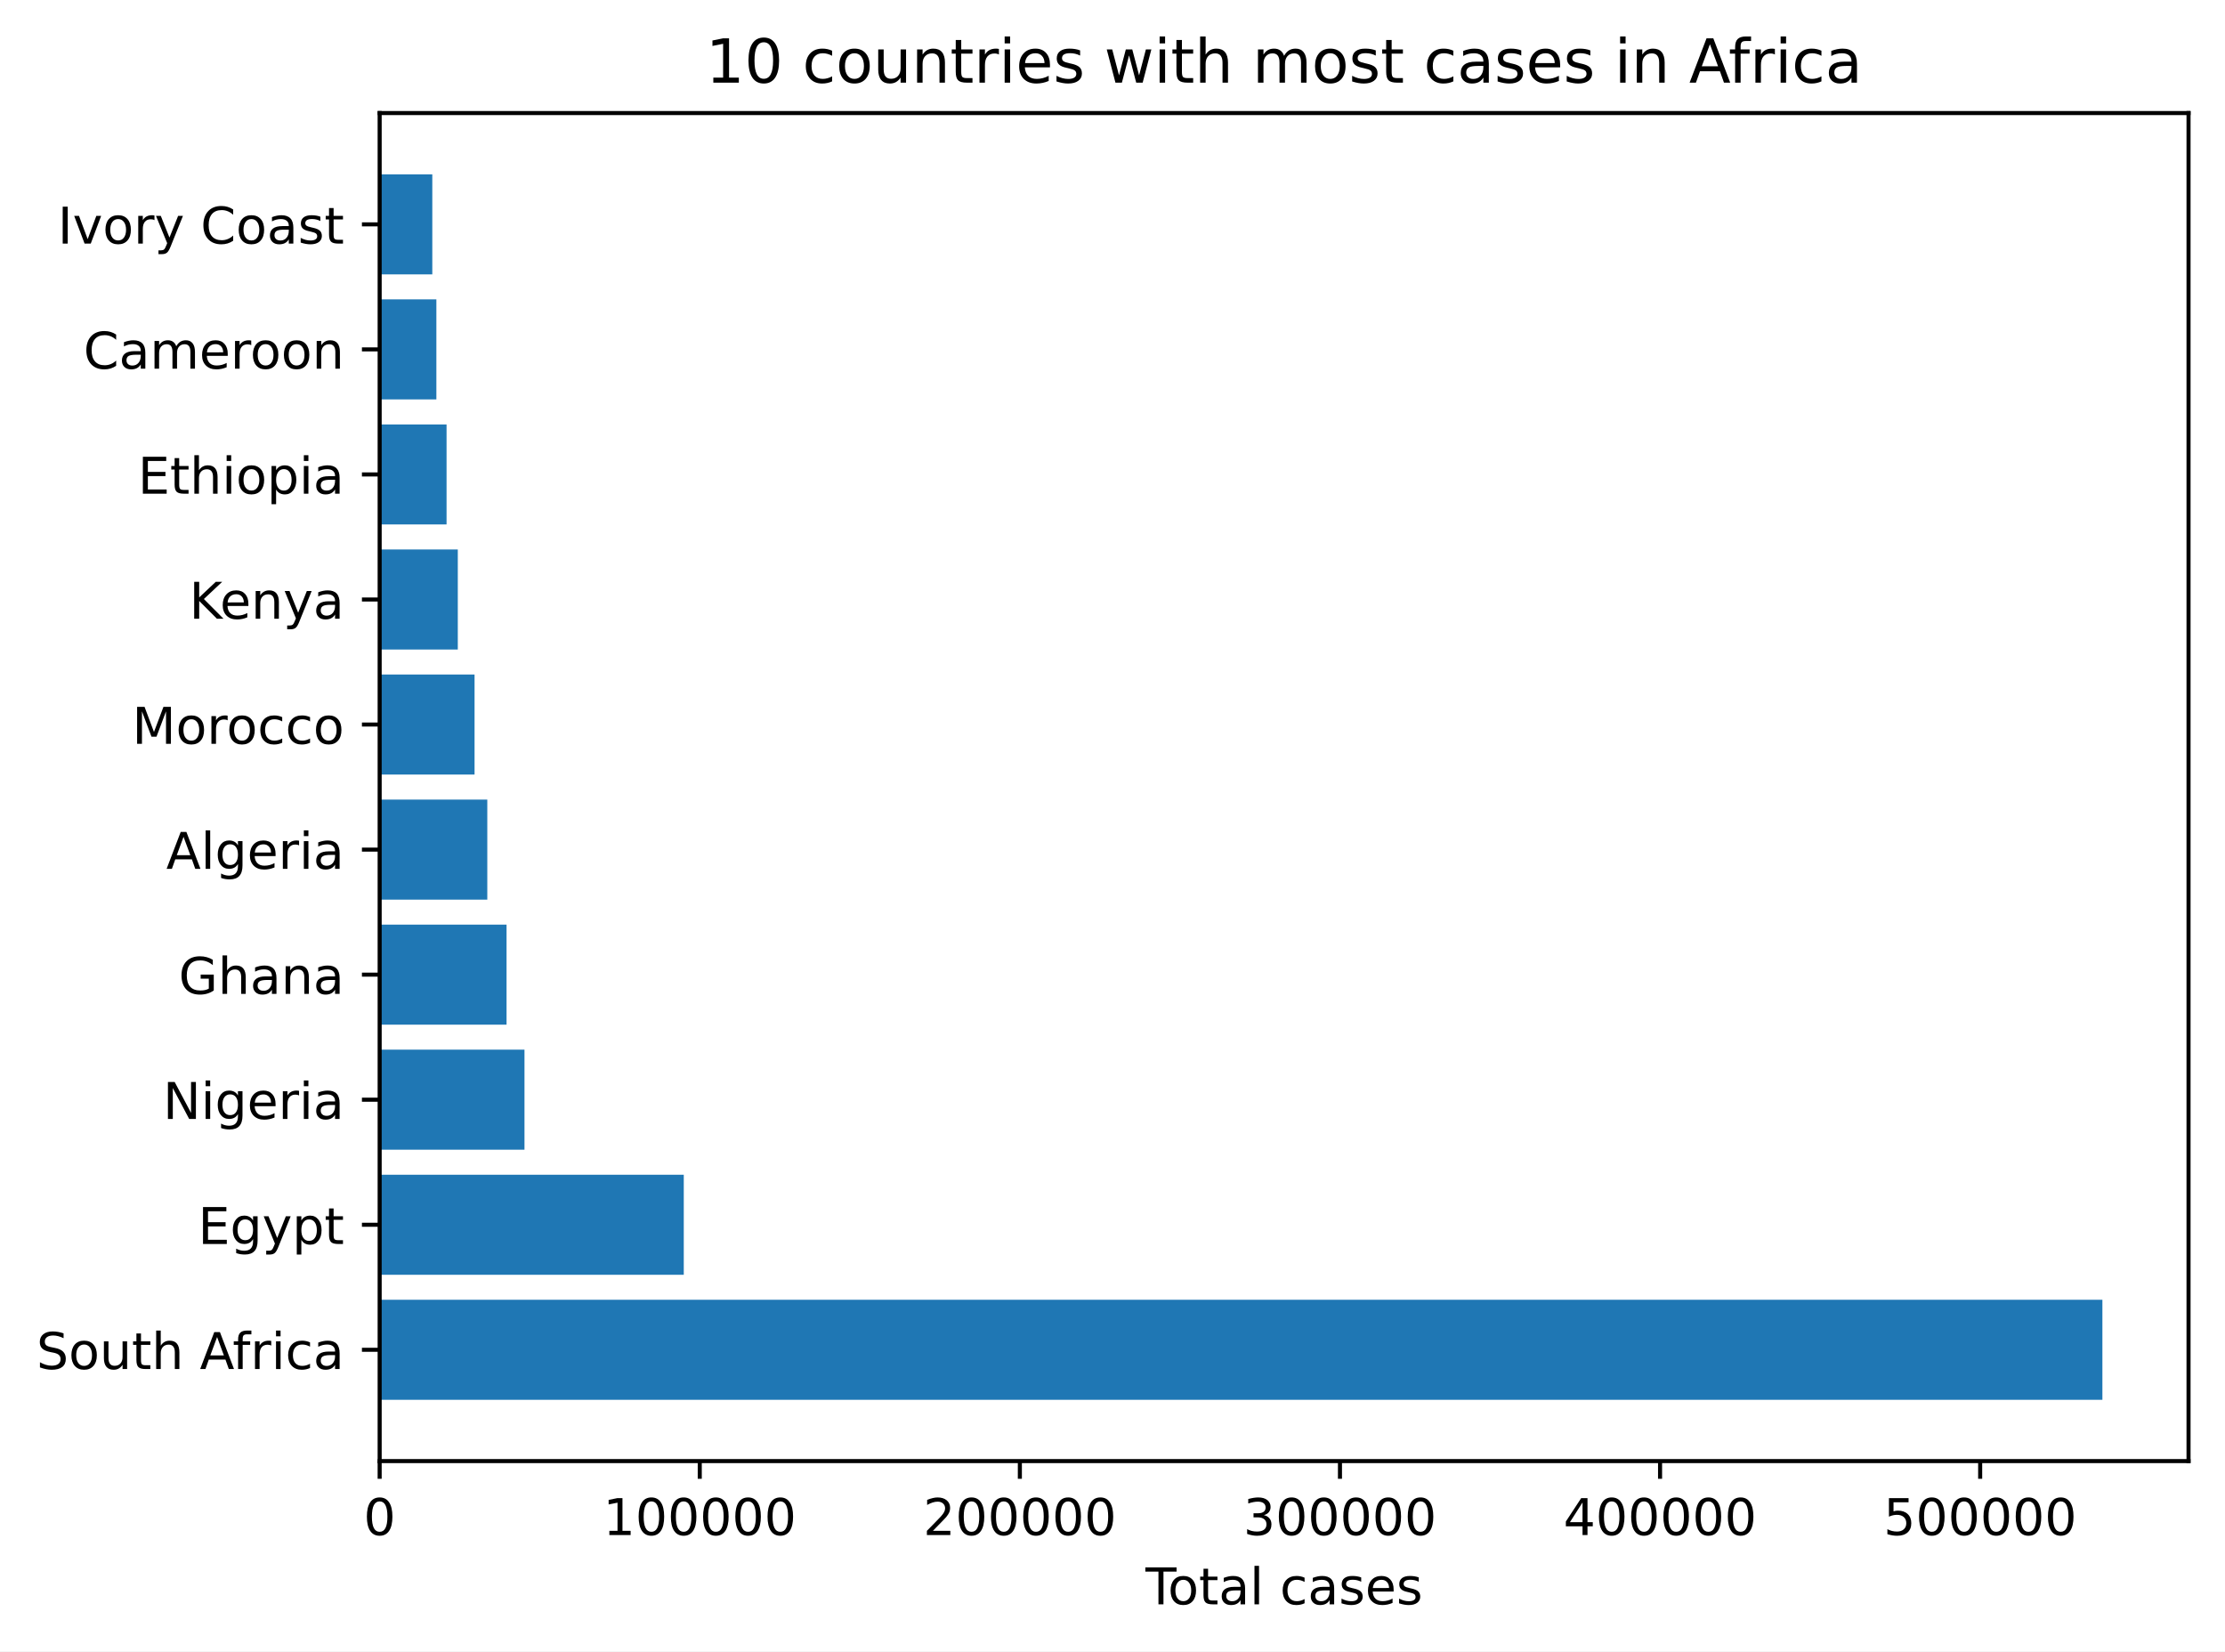
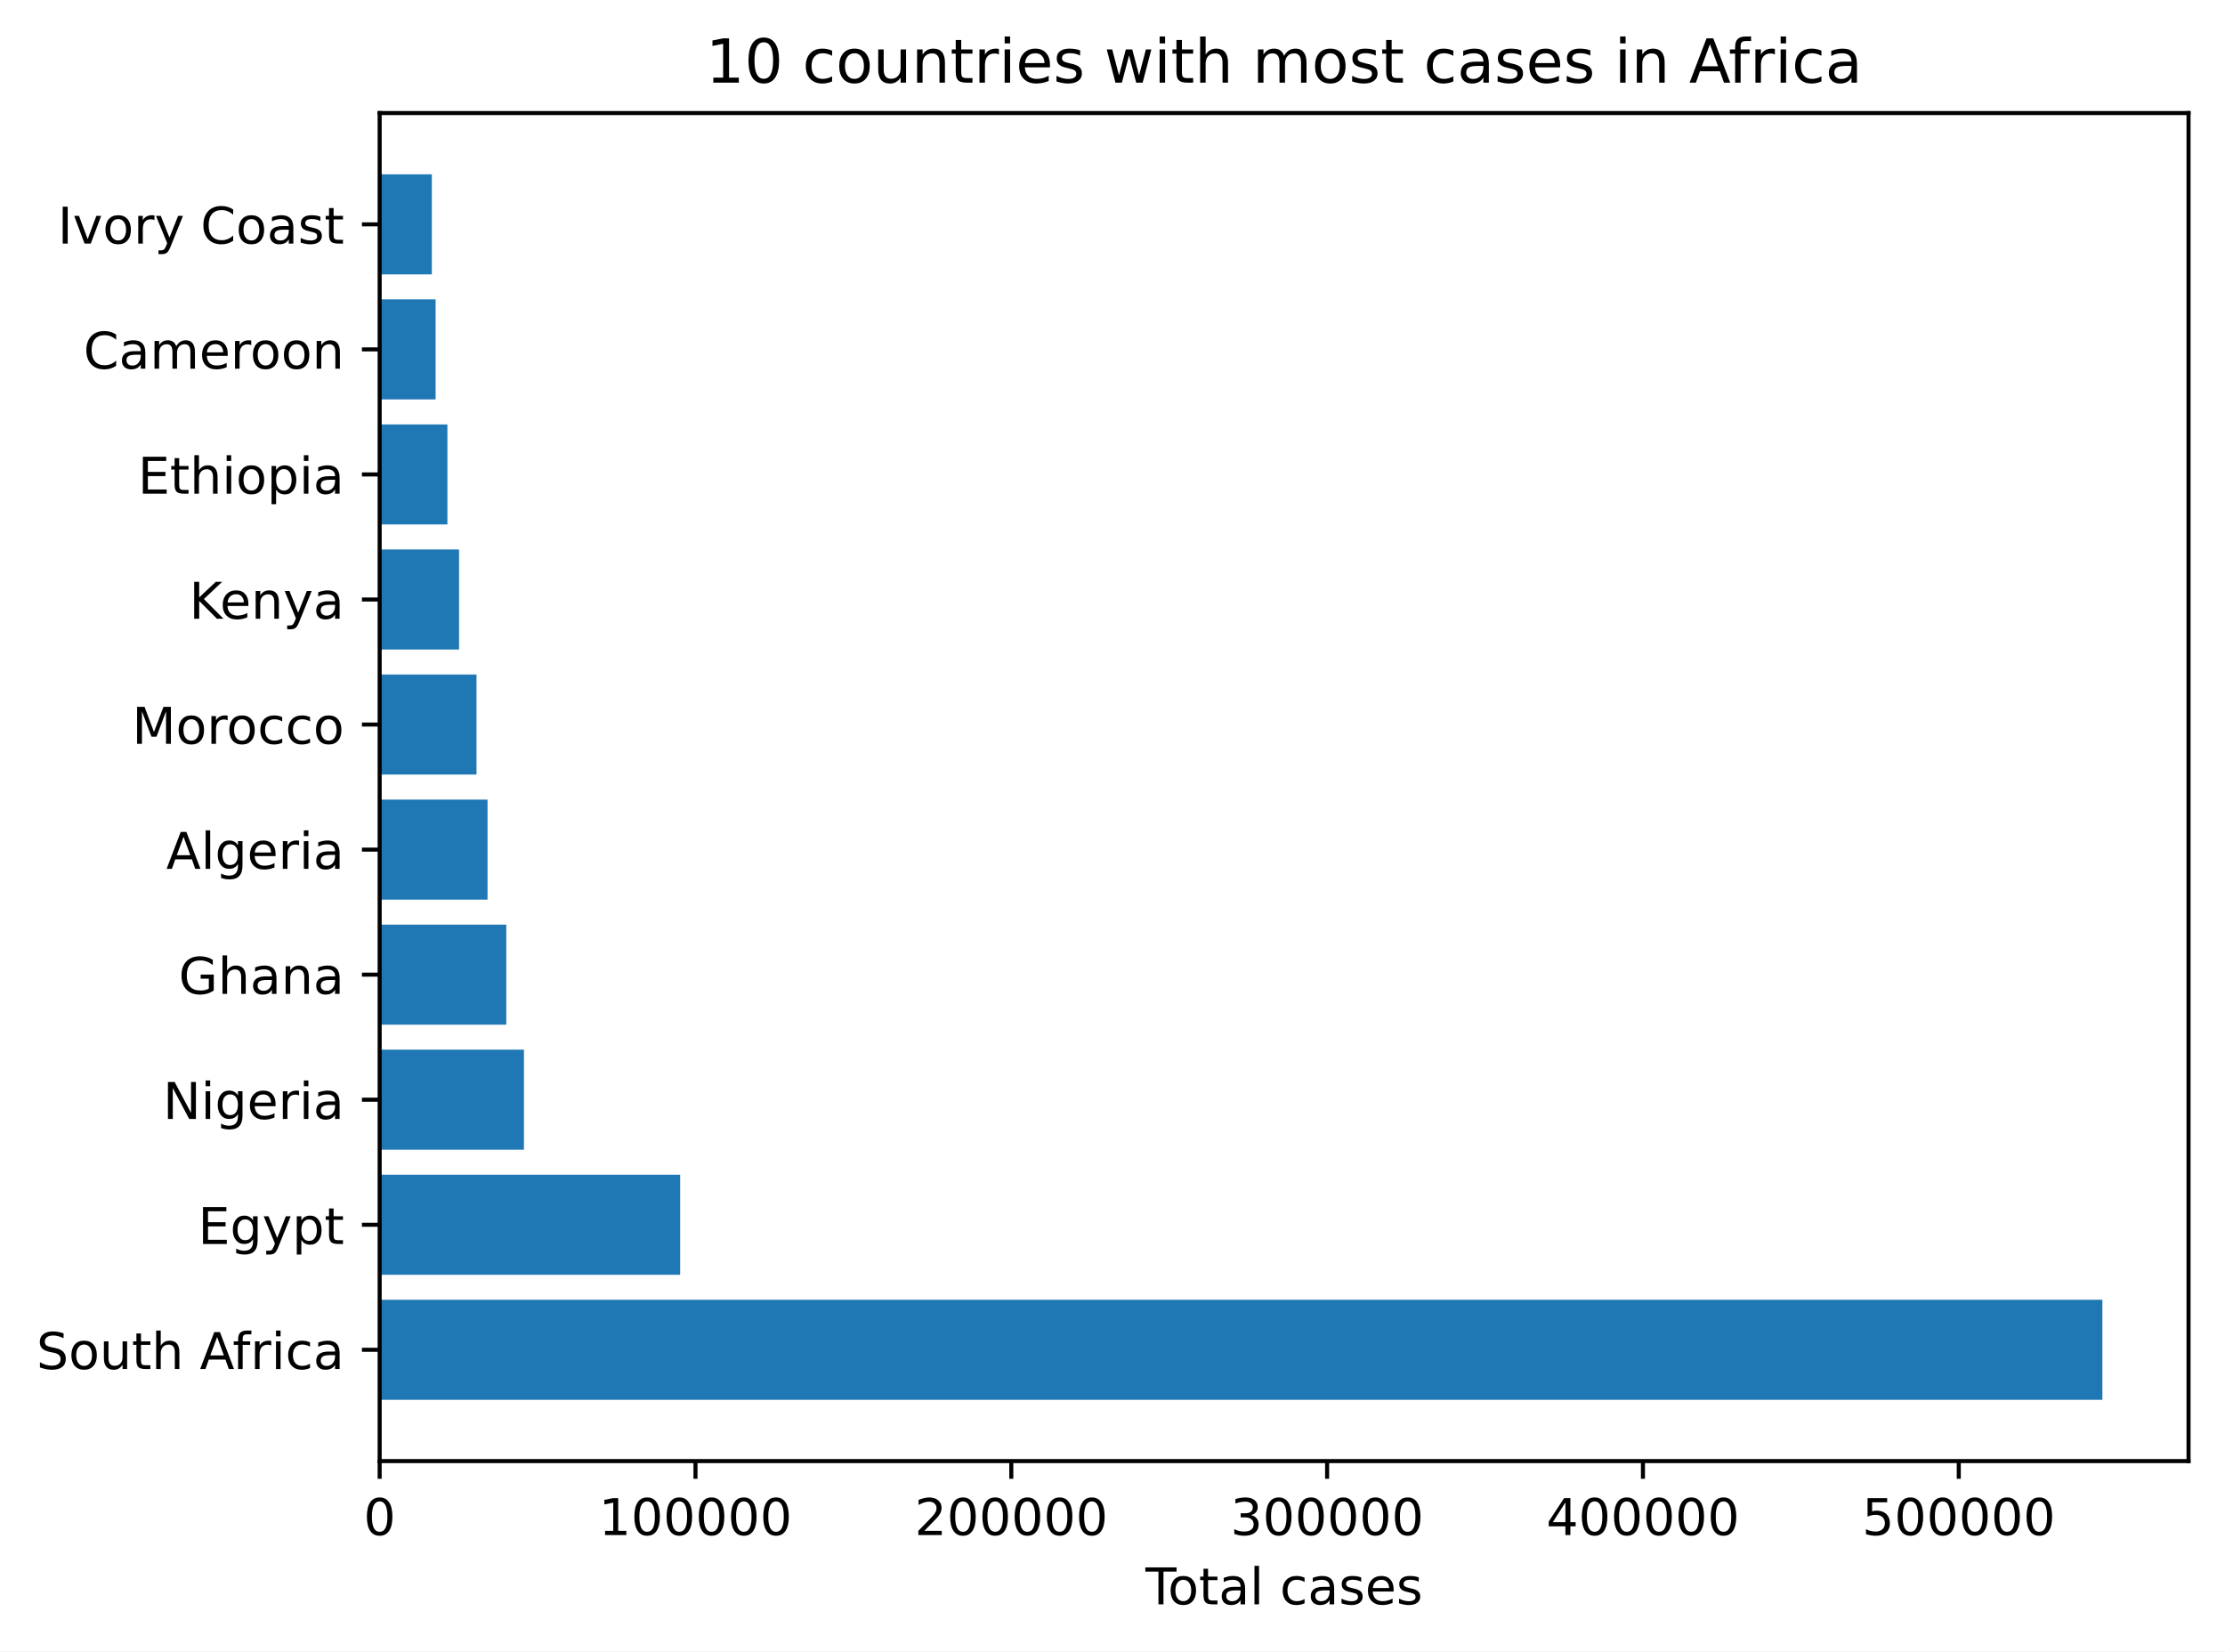
<svg xmlns="http://www.w3.org/2000/svg" xmlns:xlink="http://www.w3.org/1999/xlink" height="325.986pt" version="1.1" viewBox="0 0 439.275 325.986" width="439.275pt">
  <defs>
    <style type="text/css">
*{stroke-linecap:butt;stroke-linejoin:round;}
  </style>
  </defs>
  <g id="figure_1">
    <g id="patch_1">
      <path d="M 0 325.986  L 439.275 325.986  L 439.275 0  L 0 0  z " style="fill:#ffffff;" />
    </g>
    <g id="axes_1">
      <g id="patch_2">
        <path d="M 74.955 288.43  L 432.075 288.43  L 432.075 22.318  L 74.955 22.318  z " style="fill:#ffffff;" />
      </g>
      <g id="patch_3">
-         <path clip-path="url(#pbc45ff8e6d)" d="M 74.955 276.334  L 415.069 276.334  L 415.069 256.586  L 74.955 256.586  z " style="fill:#1f77b4;" />
+         <path clip-path="url(#pe2bdd7cedc)" d="M 74.955 276.334  L 415.069 276.334  L 415.069 256.586  L 74.955 256.586  z " style="fill:#1f77b4;" />
      </g>
      <g id="patch_4">
-         <path clip-path="url(#pbc45ff8e6d)" d="M 74.955 251.648  L 134.995 251.648  L 134.995 231.9  L 74.955 231.9  z " style="fill:#1f77b4;" />
+         <path clip-path="url(#pe2bdd7cedc)" d="M 74.955 251.648  L 134.281 251.648  L 134.281 231.9  L 74.955 231.9  z " style="fill:#1f77b4;" />
      </g>
      <g id="patch_5">
-         <path clip-path="url(#pbc45ff8e6d)" d="M 74.955 226.963  L 103.547 226.963  L 103.547 207.214  L 74.955 207.214  z " style="fill:#1f77b4;" />
+         <path clip-path="url(#pe2bdd7cedc)" d="M 74.955 226.963  L 103.441 226.963  L 103.441 207.214  L 74.955 207.214  z " style="fill:#1f77b4;" />
      </g>
      <g id="patch_6">
-         <path clip-path="url(#pbc45ff8e6d)" d="M 74.955 202.277  L 100.007 202.277  L 100.007 182.528  L 74.955 182.528  z " style="fill:#1f77b4;" />
+         <path clip-path="url(#pe2bdd7cedc)" d="M 74.955 202.277  L 99.956 202.277  L 99.956 182.528  L 74.955 182.528  z " style="fill:#1f77b4;" />
      </g>
      <g id="patch_7">
-         <path clip-path="url(#pbc45ff8e6d)" d="M 74.955 177.591  L 96.205 177.591  L 96.205 157.843  L 74.955 157.843  z " style="fill:#1f77b4;" />
+         <path clip-path="url(#pe2bdd7cedc)" d="M 74.955 177.591  L 96.251 177.591  L 96.251 157.843  L 74.955 157.843  z " style="fill:#1f77b4;" />
      </g>
      <g id="patch_8">
-         <path clip-path="url(#pbc45ff8e6d)" d="M 74.955 152.906  L 93.689 152.906  L 93.689 133.157  L 74.955 133.157  z " style="fill:#1f77b4;" />
+         <path clip-path="url(#pe2bdd7cedc)" d="M 74.955 152.906  L 94.073 152.906  L 94.073 133.157  L 74.955 133.157  z " style="fill:#1f77b4;" />
      </g>
      <g id="patch_9">
-         <path clip-path="url(#pbc45ff8e6d)" d="M 74.955 128.22  L 90.382 128.22  L 90.382 108.471  L 74.955 108.471  z " style="fill:#1f77b4;" />
+         <path clip-path="url(#pe2bdd7cedc)" d="M 74.955 128.22  L 90.629 128.22  L 90.629 108.471  L 74.955 108.471  z " style="fill:#1f77b4;" />
      </g>
      <g id="patch_10">
-         <path clip-path="url(#pbc45ff8e6d)" d="M 74.955 103.534  L 88.163 103.534  L 88.163 83.786  L 74.955 83.786  z " style="fill:#1f77b4;" />
+         <path clip-path="url(#pe2bdd7cedc)" d="M 74.955 103.534  L 88.33 103.534  L 88.33 83.786  L 74.955 83.786  z " style="fill:#1f77b4;" />
      </g>
      <g id="patch_11">
-         <path clip-path="url(#pbc45ff8e6d)" d="M 74.955 78.848  L 86.152 78.848  L 86.152 59.1  L 74.955 59.1  z " style="fill:#1f77b4;" />
+         <path clip-path="url(#pe2bdd7cedc)" d="M 74.955 78.848  L 86.002 78.848  L 86.002 59.1  L 74.955 59.1  z " style="fill:#1f77b4;" />
      </g>
      <g id="patch_12">
-         <path clip-path="url(#pbc45ff8e6d)" d="M 74.955 54.163  L 85.349 54.163  L 85.349 34.414  L 74.955 34.414  z " style="fill:#1f77b4;" />
+         <path clip-path="url(#pe2bdd7cedc)" d="M 74.955 54.163  L 85.258 54.163  L 85.258 34.414  L 74.955 34.414  z " style="fill:#1f77b4;" />
      </g>
      <g id="matplotlib.axis_1">
        <g id="xtick_1">
          <g id="line2d_1">
            <defs>
-               <path d="M 0 0  L 0 3.5  " id="mbff115dad4" style="stroke:#000000;stroke-width:0.8;" />
-             </defs>
-             <g>
-               <use style="stroke:#000000;stroke-width:0.8;" x="74.955" xlink:href="#mbff115dad4" y="288.43" />
+               <path d="M 0 0  L 0 3.5  " id="mff3ada1c99" style="stroke:#000000;stroke-width:0.8;" />
+             </defs>
+             <g>
+               <use style="stroke:#000000;stroke-width:0.8;" x="74.955" xlink:href="#mff3ada1c99" y="288.43" />
            </g>
          </g>
          <g id="text_1">
            <defs>
              <path d="M 31.781 66.406  Q 24.172 66.406 20.328 58.906  Q 16.5 51.422 16.5 36.375  Q 16.5 21.391 20.328 13.891  Q 24.172 6.391 31.781 6.391  Q 39.453 6.391 43.281 13.891  Q 47.125 21.391 47.125 36.375  Q 47.125 51.422 43.281 58.906  Q 39.453 66.406 31.781 66.406  z M 31.781 74.219  Q 44.047 74.219 50.516 64.516  Q 56.984 54.828 56.984 36.375  Q 56.984 17.969 50.516 8.266  Q 44.047 -1.422 31.781 -1.422  Q 19.531 -1.422 13.062 8.266  Q 6.594 17.969 6.594 36.375  Q 6.594 54.828 13.062 64.516  Q 19.531 74.219 31.781 74.219  z " id="DejaVuSans-48" />
            </defs>
            <g transform="translate(71.77344 303.0286)scale(0.1 -0.1)">
              <use xlink:href="#DejaVuSans-48" />
            </g>
          </g>
        </g>
        <g id="xtick_2">
          <g id="line2d_2">
            <g>
-               <use style="stroke:#000000;stroke-width:0.8;" x="138.151" xlink:href="#mbff115dad4" y="288.43" />
+               <use style="stroke:#000000;stroke-width:0.8;" x="137.307" xlink:href="#mff3ada1c99" y="288.43" />
            </g>
          </g>
          <g id="text_2">
            <defs>
              <path d="M 12.406 8.297  L 28.516 8.297  L 28.516 63.922  L 10.984 60.406  L 10.984 69.391  L 28.422 72.906  L 38.281 72.906  L 38.281 8.297  L 54.391 8.297  L 54.391 0  L 12.406 0  z " id="DejaVuSans-49" />
            </defs>
-             <g transform="translate(119.0638 303.0286)scale(0.1 -0.1)">
+             <g transform="translate(118.219 303.0286)scale(0.1 -0.1)">
              <use xlink:href="#DejaVuSans-49" />
              <use x="63.623" xlink:href="#DejaVuSans-48" />
              <use x="127.246" xlink:href="#DejaVuSans-48" />
              <use x="190.869" xlink:href="#DejaVuSans-48" />
              <use x="254.492" xlink:href="#DejaVuSans-48" />
              <use x="318.115" xlink:href="#DejaVuSans-48" />
            </g>
          </g>
        </g>
        <g id="xtick_3">
          <g id="line2d_3">
            <g>
-               <use style="stroke:#000000;stroke-width:0.8;" x="201.348" xlink:href="#mbff115dad4" y="288.43" />
+               <use style="stroke:#000000;stroke-width:0.8;" x="199.658" xlink:href="#mff3ada1c99" y="288.43" />
            </g>
          </g>
          <g id="text_3">
            <defs>
              <path d="M 19.188 8.297  L 53.609 8.297  L 53.609 0  L 7.328 0  L 7.328 8.297  Q 12.938 14.109 22.625 23.891  Q 32.328 33.688 34.812 36.531  Q 39.547 41.844 41.422 45.531  Q 43.312 49.219 43.312 52.781  Q 43.312 58.594 39.234 62.25  Q 35.156 65.922 28.609 65.922  Q 23.969 65.922 18.812 64.312  Q 13.672 62.703 7.812 59.422  L 7.812 69.391  Q 13.766 71.781 18.938 73  Q 24.125 74.219 28.422 74.219  Q 39.75 74.219 46.484 68.547  Q 53.219 62.891 53.219 53.422  Q 53.219 48.922 51.531 44.891  Q 49.859 40.875 45.406 35.406  Q 44.188 33.984 37.641 27.219  Q 31.109 20.453 19.188 8.297  z " id="DejaVuSans-50" />
            </defs>
-             <g transform="translate(182.2605 303.0286)scale(0.1 -0.1)">
+             <g transform="translate(180.5709 303.0286)scale(0.1 -0.1)">
              <use xlink:href="#DejaVuSans-50" />
              <use x="63.623" xlink:href="#DejaVuSans-48" />
              <use x="127.246" xlink:href="#DejaVuSans-48" />
              <use x="190.869" xlink:href="#DejaVuSans-48" />
              <use x="254.492" xlink:href="#DejaVuSans-48" />
              <use x="318.115" xlink:href="#DejaVuSans-48" />
            </g>
          </g>
        </g>
        <g id="xtick_4">
          <g id="line2d_4">
            <g>
-               <use style="stroke:#000000;stroke-width:0.8;" x="264.545" xlink:href="#mbff115dad4" y="288.43" />
+               <use style="stroke:#000000;stroke-width:0.8;" x="262.01" xlink:href="#mff3ada1c99" y="288.43" />
            </g>
          </g>
          <g id="text_4">
            <defs>
              <path d="M 40.578 39.312  Q 47.656 37.797 51.625 33  Q 55.609 28.219 55.609 21.188  Q 55.609 10.406 48.188 4.484  Q 40.766 -1.422 27.094 -1.422  Q 22.516 -1.422 17.656 -0.516  Q 12.797 0.391 7.625 2.203  L 7.625 11.719  Q 11.719 9.328 16.594 8.109  Q 21.484 6.891 26.812 6.891  Q 36.078 6.891 40.938 10.547  Q 45.797 14.203 45.797 21.188  Q 45.797 27.641 41.281 31.266  Q 36.766 34.906 28.719 34.906  L 20.219 34.906  L 20.219 43.016  L 29.109 43.016  Q 36.375 43.016 40.234 45.922  Q 44.094 48.828 44.094 54.297  Q 44.094 59.906 40.109 62.906  Q 36.141 65.922 28.719 65.922  Q 24.656 65.922 20.016 65.031  Q 15.375 64.156 9.812 62.312  L 9.812 71.094  Q 15.438 72.656 20.344 73.438  Q 25.25 74.219 29.594 74.219  Q 40.828 74.219 47.359 69.109  Q 53.906 64.016 53.906 55.328  Q 53.906 49.266 50.438 45.094  Q 46.969 40.922 40.578 39.312  z " id="DejaVuSans-51" />
            </defs>
-             <g transform="translate(245.4572 303.0286)scale(0.1 -0.1)">
+             <g transform="translate(242.9227 303.0286)scale(0.1 -0.1)">
              <use xlink:href="#DejaVuSans-51" />
              <use x="63.623" xlink:href="#DejaVuSans-48" />
              <use x="127.246" xlink:href="#DejaVuSans-48" />
              <use x="190.869" xlink:href="#DejaVuSans-48" />
              <use x="254.492" xlink:href="#DejaVuSans-48" />
              <use x="318.115" xlink:href="#DejaVuSans-48" />
            </g>
          </g>
        </g>
        <g id="xtick_5">
          <g id="line2d_5">
            <g>
-               <use style="stroke:#000000;stroke-width:0.8;" x="327.741" xlink:href="#mbff115dad4" y="288.43" />
+               <use style="stroke:#000000;stroke-width:0.8;" x="324.362" xlink:href="#mff3ada1c99" y="288.43" />
            </g>
          </g>
          <g id="text_5">
            <defs>
              <path d="M 37.797 64.312  L 12.891 25.391  L 37.797 25.391  z M 35.203 72.906  L 47.609 72.906  L 47.609 25.391  L 58.016 25.391  L 58.016 17.188  L 47.609 17.188  L 47.609 0  L 37.797 0  L 37.797 17.188  L 4.891 17.188  L 4.891 26.703  z " id="DejaVuSans-52" />
            </defs>
-             <g transform="translate(308.6538 303.0286)scale(0.1 -0.1)">
+             <g transform="translate(305.2745 303.0286)scale(0.1 -0.1)">
              <use xlink:href="#DejaVuSans-52" />
              <use x="63.623" xlink:href="#DejaVuSans-48" />
              <use x="127.246" xlink:href="#DejaVuSans-48" />
              <use x="190.869" xlink:href="#DejaVuSans-48" />
              <use x="254.492" xlink:href="#DejaVuSans-48" />
              <use x="318.115" xlink:href="#DejaVuSans-48" />
            </g>
          </g>
        </g>
        <g id="xtick_6">
          <g id="line2d_6">
            <g>
-               <use style="stroke:#000000;stroke-width:0.8;" x="390.938" xlink:href="#mbff115dad4" y="288.43" />
+               <use style="stroke:#000000;stroke-width:0.8;" x="386.714" xlink:href="#mff3ada1c99" y="288.43" />
            </g>
          </g>
          <g id="text_6">
            <defs>
              <path d="M 10.797 72.906  L 49.516 72.906  L 49.516 64.594  L 19.828 64.594  L 19.828 46.734  Q 21.969 47.469 24.109 47.828  Q 26.266 48.188 28.422 48.188  Q 40.625 48.188 47.75 41.5  Q 54.891 34.812 54.891 23.391  Q 54.891 11.625 47.562 5.094  Q 40.234 -1.422 26.906 -1.422  Q 22.312 -1.422 17.547 -0.641  Q 12.797 0.141 7.719 1.703  L 7.719 11.625  Q 12.109 9.234 16.797 8.062  Q 21.484 6.891 26.703 6.891  Q 35.156 6.891 40.078 11.328  Q 45.016 15.766 45.016 23.391  Q 45.016 31 40.078 35.438  Q 35.156 39.891 26.703 39.891  Q 22.75 39.891 18.812 39.016  Q 14.891 38.141 10.797 36.281  z " id="DejaVuSans-53" />
            </defs>
-             <g transform="translate(371.8505 303.0286)scale(0.1 -0.1)">
+             <g transform="translate(367.6264 303.0286)scale(0.1 -0.1)">
              <use xlink:href="#DejaVuSans-53" />
              <use x="63.623" xlink:href="#DejaVuSans-48" />
              <use x="127.246" xlink:href="#DejaVuSans-48" />
              <use x="190.869" xlink:href="#DejaVuSans-48" />
              <use x="254.492" xlink:href="#DejaVuSans-48" />
              <use x="318.115" xlink:href="#DejaVuSans-48" />
            </g>
          </g>
        </g>
        <g id="text_7">
          <defs>
            <path d="M -0.297 72.906  L 61.375 72.906  L 61.375 64.594  L 35.5 64.594  L 35.5 0  L 25.594 0  L 25.594 64.594  L -0.297 64.594  z " id="DejaVuSans-84" />
            <path d="M 30.609 48.391  Q 23.391 48.391 19.188 42.75  Q 14.984 37.109 14.984 27.297  Q 14.984 17.484 19.156 11.844  Q 23.344 6.203 30.609 6.203  Q 37.797 6.203 41.984 11.859  Q 46.188 17.531 46.188 27.297  Q 46.188 37.016 41.984 42.703  Q 37.797 48.391 30.609 48.391  z M 30.609 56  Q 42.328 56 49.016 48.375  Q 55.719 40.766 55.719 27.297  Q 55.719 13.875 49.016 6.219  Q 42.328 -1.422 30.609 -1.422  Q 18.844 -1.422 12.172 6.219  Q 5.516 13.875 5.516 27.297  Q 5.516 40.766 12.172 48.375  Q 18.844 56 30.609 56  z " id="DejaVuSans-111" />
            <path d="M 18.312 70.219  L 18.312 54.688  L 36.812 54.688  L 36.812 47.703  L 18.312 47.703  L 18.312 18.016  Q 18.312 11.328 20.141 9.422  Q 21.969 7.516 27.594 7.516  L 36.812 7.516  L 36.812 0  L 27.594 0  Q 17.188 0 13.234 3.875  Q 9.281 7.766 9.281 18.016  L 9.281 47.703  L 2.688 47.703  L 2.688 54.688  L 9.281 54.688  L 9.281 70.219  z " id="DejaVuSans-116" />
            <path d="M 34.281 27.484  Q 23.391 27.484 19.188 25  Q 14.984 22.516 14.984 16.5  Q 14.984 11.719 18.141 8.906  Q 21.297 6.109 26.703 6.109  Q 34.188 6.109 38.703 11.406  Q 43.219 16.703 43.219 25.484  L 43.219 27.484  z M 52.203 31.203  L 52.203 0  L 43.219 0  L 43.219 8.297  Q 40.141 3.328 35.547 0.953  Q 30.953 -1.422 24.312 -1.422  Q 15.922 -1.422 10.953 3.297  Q 6 8.016 6 15.922  Q 6 25.141 12.172 29.828  Q 18.359 34.516 30.609 34.516  L 43.219 34.516  L 43.219 35.406  Q 43.219 41.609 39.141 45  Q 35.062 48.391 27.688 48.391  Q 23 48.391 18.547 47.266  Q 14.109 46.141 10.016 43.891  L 10.016 52.203  Q 14.938 54.109 19.578 55.047  Q 24.219 56 28.609 56  Q 40.484 56 46.344 49.844  Q 52.203 43.703 52.203 31.203  z " id="DejaVuSans-97" />
            <path d="M 9.422 75.984  L 18.406 75.984  L 18.406 0  L 9.422 0  z " id="DejaVuSans-108" />
            <path id="DejaVuSans-32" />
            <path d="M 48.781 52.594  L 48.781 44.188  Q 44.969 46.297 41.141 47.344  Q 37.312 48.391 33.406 48.391  Q 24.656 48.391 19.812 42.844  Q 14.984 37.312 14.984 27.297  Q 14.984 17.281 19.812 11.734  Q 24.656 6.203 33.406 6.203  Q 37.312 6.203 41.141 7.25  Q 44.969 8.297 48.781 10.406  L 48.781 2.094  Q 45.016 0.344 40.984 -0.531  Q 36.969 -1.422 32.422 -1.422  Q 20.062 -1.422 12.781 6.344  Q 5.516 14.109 5.516 27.297  Q 5.516 40.672 12.859 48.328  Q 20.219 56 33.016 56  Q 37.156 56 41.109 55.141  Q 45.062 54.297 48.781 52.594  z " id="DejaVuSans-99" />
            <path d="M 44.281 53.078  L 44.281 44.578  Q 40.484 46.531 36.375 47.5  Q 32.281 48.484 27.875 48.484  Q 21.188 48.484 17.844 46.438  Q 14.5 44.391 14.5 40.281  Q 14.5 37.156 16.891 35.375  Q 19.281 33.594 26.516 31.984  L 29.594 31.297  Q 39.156 29.25 43.188 25.516  Q 47.219 21.781 47.219 15.094  Q 47.219 7.469 41.188 3.016  Q 35.156 -1.422 24.609 -1.422  Q 20.219 -1.422 15.453 -0.562  Q 10.688 0.297 5.422 2  L 5.422 11.281  Q 10.406 8.688 15.234 7.391  Q 20.062 6.109 24.812 6.109  Q 31.156 6.109 34.562 8.281  Q 37.984 10.453 37.984 14.406  Q 37.984 18.062 35.516 20.016  Q 33.062 21.969 24.703 23.781  L 21.578 24.516  Q 13.234 26.266 9.516 29.906  Q 5.812 33.547 5.812 39.891  Q 5.812 47.609 11.281 51.797  Q 16.75 56 26.812 56  Q 31.781 56 36.172 55.266  Q 40.578 54.547 44.281 53.078  z " id="DejaVuSans-115" />
            <path d="M 56.203 29.594  L 56.203 25.203  L 14.891 25.203  Q 15.484 15.922 20.484 11.062  Q 25.484 6.203 34.422 6.203  Q 39.594 6.203 44.453 7.469  Q 49.312 8.734 54.109 11.281  L 54.109 2.781  Q 49.266 0.734 44.188 -0.344  Q 39.109 -1.422 33.891 -1.422  Q 20.797 -1.422 13.156 6.188  Q 5.516 13.812 5.516 26.812  Q 5.516 40.234 12.766 48.109  Q 20.016 56 32.328 56  Q 43.359 56 49.781 48.891  Q 56.203 41.797 56.203 29.594  z M 47.219 32.234  Q 47.125 39.594 43.094 43.984  Q 39.062 48.391 32.422 48.391  Q 24.906 48.391 20.391 44.141  Q 15.875 39.891 15.188 32.172  z " id="DejaVuSans-101" />
          </defs>
          <g transform="translate(226.1498 316.7067)scale(0.1 -0.1)">
            <use xlink:href="#DejaVuSans-84" />
            <use x="44.084" xlink:href="#DejaVuSans-111" />
            <use x="105.266" xlink:href="#DejaVuSans-116" />
            <use x="144.475" xlink:href="#DejaVuSans-97" />
            <use x="205.754" xlink:href="#DejaVuSans-108" />
            <use x="233.537" xlink:href="#DejaVuSans-32" />
            <use x="265.324" xlink:href="#DejaVuSans-99" />
            <use x="320.305" xlink:href="#DejaVuSans-97" />
            <use x="381.584" xlink:href="#DejaVuSans-115" />
            <use x="433.684" xlink:href="#DejaVuSans-101" />
            <use x="495.207" xlink:href="#DejaVuSans-115" />
          </g>
        </g>
      </g>
      <g id="matplotlib.axis_2">
        <g id="ytick_1">
          <g id="line2d_7">
            <defs>
-               <path d="M 0 0  L -3.5 0  " id="m65fc1432b8" style="stroke:#000000;stroke-width:0.8;" />
-             </defs>
-             <g>
-               <use style="stroke:#000000;stroke-width:0.8;" x="74.955" xlink:href="#m65fc1432b8" y="266.46" />
+               <path d="M 0 0  L -3.5 0  " id="mc5a0f223ec" style="stroke:#000000;stroke-width:0.8;" />
+             </defs>
+             <g>
+               <use style="stroke:#000000;stroke-width:0.8;" x="74.955" xlink:href="#mc5a0f223ec" y="266.46" />
            </g>
          </g>
          <g id="text_8">
            <defs>
              <path d="M 53.516 70.516  L 53.516 60.891  Q 47.906 63.578 42.922 64.891  Q 37.938 66.219 33.297 66.219  Q 25.25 66.219 20.875 63.094  Q 16.5 59.969 16.5 54.203  Q 16.5 49.359 19.406 46.891  Q 22.312 44.438 30.422 42.922  L 36.375 41.703  Q 47.406 39.594 52.656 34.297  Q 57.906 29 57.906 20.125  Q 57.906 9.516 50.797 4.047  Q 43.703 -1.422 29.984 -1.422  Q 24.812 -1.422 18.969 -0.25  Q 13.141 0.922 6.891 3.219  L 6.891 13.375  Q 12.891 10.016 18.656 8.297  Q 24.422 6.594 29.984 6.594  Q 38.422 6.594 43.016 9.906  Q 47.609 13.234 47.609 19.391  Q 47.609 24.75 44.312 27.781  Q 41.016 30.812 33.5 32.328  L 27.484 33.5  Q 16.453 35.688 11.516 40.375  Q 6.594 45.062 6.594 53.422  Q 6.594 63.094 13.406 68.656  Q 20.219 74.219 32.172 74.219  Q 37.312 74.219 42.625 73.281  Q 47.953 72.359 53.516 70.516  z " id="DejaVuSans-83" />
              <path d="M 8.5 21.578  L 8.5 54.688  L 17.484 54.688  L 17.484 21.922  Q 17.484 14.156 20.5 10.266  Q 23.531 6.391 29.594 6.391  Q 36.859 6.391 41.078 11.031  Q 45.312 15.672 45.312 23.688  L 45.312 54.688  L 54.297 54.688  L 54.297 0  L 45.312 0  L 45.312 8.406  Q 42.047 3.422 37.719 1  Q 33.406 -1.422 27.688 -1.422  Q 18.266 -1.422 13.375 4.438  Q 8.5 10.297 8.5 21.578  z M 31.109 56  z " id="DejaVuSans-117" />
              <path d="M 54.891 33.016  L 54.891 0  L 45.906 0  L 45.906 32.719  Q 45.906 40.484 42.875 44.328  Q 39.844 48.188 33.797 48.188  Q 26.516 48.188 22.312 43.547  Q 18.109 38.922 18.109 30.906  L 18.109 0  L 9.078 0  L 9.078 75.984  L 18.109 75.984  L 18.109 46.188  Q 21.344 51.125 25.703 53.562  Q 30.078 56 35.797 56  Q 45.219 56 50.047 50.172  Q 54.891 44.344 54.891 33.016  z " id="DejaVuSans-104" />
              <path d="M 34.188 63.188  L 20.797 26.906  L 47.609 26.906  z M 28.609 72.906  L 39.797 72.906  L 67.578 0  L 57.328 0  L 50.688 18.703  L 17.828 18.703  L 11.188 0  L 0.781 0  z " id="DejaVuSans-65" />
              <path d="M 37.109 75.984  L 37.109 68.5  L 28.516 68.5  Q 23.688 68.5 21.797 66.547  Q 19.922 64.594 19.922 59.516  L 19.922 54.688  L 34.719 54.688  L 34.719 47.703  L 19.922 47.703  L 19.922 0  L 10.891 0  L 10.891 47.703  L 2.297 47.703  L 2.297 54.688  L 10.891 54.688  L 10.891 58.5  Q 10.891 67.625 15.141 71.797  Q 19.391 75.984 28.609 75.984  z " id="DejaVuSans-102" />
              <path d="M 41.109 46.297  Q 39.594 47.172 37.812 47.578  Q 36.031 48 33.891 48  Q 26.266 48 22.188 43.047  Q 18.109 38.094 18.109 28.812  L 18.109 0  L 9.078 0  L 9.078 54.688  L 18.109 54.688  L 18.109 46.188  Q 20.953 51.172 25.484 53.578  Q 30.031 56 36.531 56  Q 37.453 56 38.578 55.875  Q 39.703 55.766 41.062 55.516  z " id="DejaVuSans-114" />
              <path d="M 9.422 54.688  L 18.406 54.688  L 18.406 0  L 9.422 0  z M 9.422 75.984  L 18.406 75.984  L 18.406 64.594  L 9.422 64.594  z " id="DejaVuSans-105" />
            </defs>
            <g transform="translate(7.2 270.2591)scale(0.1 -0.1)">
              <use xlink:href="#DejaVuSans-83" />
              <use x="63.477" xlink:href="#DejaVuSans-111" />
              <use x="124.658" xlink:href="#DejaVuSans-117" />
              <use x="188.037" xlink:href="#DejaVuSans-116" />
              <use x="227.246" xlink:href="#DejaVuSans-104" />
              <use x="290.625" xlink:href="#DejaVuSans-32" />
              <use x="322.412" xlink:href="#DejaVuSans-65" />
              <use x="387.195" xlink:href="#DejaVuSans-102" />
              <use x="422.4" xlink:href="#DejaVuSans-114" />
              <use x="463.514" xlink:href="#DejaVuSans-105" />
              <use x="491.297" xlink:href="#DejaVuSans-99" />
              <use x="546.277" xlink:href="#DejaVuSans-97" />
            </g>
          </g>
        </g>
        <g id="ytick_2">
          <g id="line2d_8">
            <g>
-               <use style="stroke:#000000;stroke-width:0.8;" x="74.955" xlink:href="#m65fc1432b8" y="241.774" />
+               <use style="stroke:#000000;stroke-width:0.8;" x="74.955" xlink:href="#mc5a0f223ec" y="241.774" />
            </g>
          </g>
          <g id="text_9">
            <defs>
              <path d="M 9.812 72.906  L 55.906 72.906  L 55.906 64.594  L 19.672 64.594  L 19.672 43.016  L 54.391 43.016  L 54.391 34.719  L 19.672 34.719  L 19.672 8.297  L 56.781 8.297  L 56.781 0  L 9.812 0  z " id="DejaVuSans-69" />
              <path d="M 45.406 27.984  Q 45.406 37.75 41.375 43.109  Q 37.359 48.484 30.078 48.484  Q 22.859 48.484 18.828 43.109  Q 14.797 37.75 14.797 27.984  Q 14.797 18.266 18.828 12.891  Q 22.859 7.516 30.078 7.516  Q 37.359 7.516 41.375 12.891  Q 45.406 18.266 45.406 27.984  z M 54.391 6.781  Q 54.391 -7.172 48.188 -13.984  Q 42 -20.797 29.203 -20.797  Q 24.469 -20.797 20.266 -20.094  Q 16.062 -19.391 12.109 -17.922  L 12.109 -9.188  Q 16.062 -11.328 19.922 -12.344  Q 23.781 -13.375 27.781 -13.375  Q 36.625 -13.375 41.016 -8.766  Q 45.406 -4.156 45.406 5.172  L 45.406 9.625  Q 42.625 4.781 38.281 2.391  Q 33.938 0 27.875 0  Q 17.828 0 11.672 7.656  Q 5.516 15.328 5.516 27.984  Q 5.516 40.672 11.672 48.328  Q 17.828 56 27.875 56  Q 33.938 56 38.281 53.609  Q 42.625 51.219 45.406 46.391  L 45.406 54.688  L 54.391 54.688  z " id="DejaVuSans-103" />
              <path d="M 32.172 -5.078  Q 28.375 -14.844 24.75 -17.812  Q 21.141 -20.797 15.094 -20.797  L 7.906 -20.797  L 7.906 -13.281  L 13.188 -13.281  Q 16.891 -13.281 18.938 -11.516  Q 21 -9.766 23.484 -3.219  L 25.094 0.875  L 2.984 54.688  L 12.5 54.688  L 29.594 11.922  L 46.688 54.688  L 56.203 54.688  z " id="DejaVuSans-121" />
              <path d="M 18.109 8.203  L 18.109 -20.797  L 9.078 -20.797  L 9.078 54.688  L 18.109 54.688  L 18.109 46.391  Q 20.953 51.266 25.266 53.625  Q 29.594 56 35.594 56  Q 45.562 56 51.781 48.094  Q 58.016 40.188 58.016 27.297  Q 58.016 14.406 51.781 6.484  Q 45.562 -1.422 35.594 -1.422  Q 29.594 -1.422 25.266 0.953  Q 20.953 3.328 18.109 8.203  z M 48.688 27.297  Q 48.688 37.203 44.609 42.844  Q 40.531 48.484 33.406 48.484  Q 26.266 48.484 22.188 42.844  Q 18.109 37.203 18.109 27.297  Q 18.109 17.391 22.188 11.75  Q 26.266 6.109 33.406 6.109  Q 40.531 6.109 44.609 11.75  Q 48.688 17.391 48.688 27.297  z " id="DejaVuSans-112" />
            </defs>
            <g transform="translate(39.1 245.5733)scale(0.1 -0.1)">
              <use xlink:href="#DejaVuSans-69" />
              <use x="63.184" xlink:href="#DejaVuSans-103" />
              <use x="126.66" xlink:href="#DejaVuSans-121" />
              <use x="185.84" xlink:href="#DejaVuSans-112" />
              <use x="249.316" xlink:href="#DejaVuSans-116" />
            </g>
          </g>
        </g>
        <g id="ytick_3">
          <g id="line2d_9">
            <g>
-               <use style="stroke:#000000;stroke-width:0.8;" x="74.955" xlink:href="#m65fc1432b8" y="217.088" />
+               <use style="stroke:#000000;stroke-width:0.8;" x="74.955" xlink:href="#mc5a0f223ec" y="217.088" />
            </g>
          </g>
          <g id="text_10">
            <defs>
              <path d="M 9.812 72.906  L 23.094 72.906  L 55.422 11.922  L 55.422 72.906  L 64.984 72.906  L 64.984 0  L 51.703 0  L 19.391 60.984  L 19.391 0  L 9.812 0  z " id="DejaVuSans-78" />
            </defs>
            <g transform="translate(32.17656 220.8876)scale(0.1 -0.1)">
              <use xlink:href="#DejaVuSans-78" />
              <use x="74.805" xlink:href="#DejaVuSans-105" />
              <use x="102.588" xlink:href="#DejaVuSans-103" />
              <use x="166.064" xlink:href="#DejaVuSans-101" />
              <use x="227.588" xlink:href="#DejaVuSans-114" />
              <use x="268.701" xlink:href="#DejaVuSans-105" />
              <use x="296.484" xlink:href="#DejaVuSans-97" />
            </g>
          </g>
        </g>
        <g id="ytick_4">
          <g id="line2d_10">
            <g>
-               <use style="stroke:#000000;stroke-width:0.8;" x="74.955" xlink:href="#m65fc1432b8" y="192.403" />
+               <use style="stroke:#000000;stroke-width:0.8;" x="74.955" xlink:href="#mc5a0f223ec" y="192.403" />
            </g>
          </g>
          <g id="text_11">
            <defs>
              <path d="M 59.516 10.406  L 59.516 29.984  L 43.406 29.984  L 43.406 38.094  L 69.281 38.094  L 69.281 6.781  Q 63.578 2.734 56.688 0.656  Q 49.812 -1.422 42 -1.422  Q 24.906 -1.422 15.25 8.562  Q 5.609 18.562 5.609 36.375  Q 5.609 54.25 15.25 64.234  Q 24.906 74.219 42 74.219  Q 49.125 74.219 55.547 72.453  Q 61.969 70.703 67.391 67.281  L 67.391 56.781  Q 61.922 61.422 55.766 63.766  Q 49.609 66.109 42.828 66.109  Q 29.438 66.109 22.719 58.641  Q 16.016 51.172 16.016 36.375  Q 16.016 21.625 22.719 14.156  Q 29.438 6.688 42.828 6.688  Q 48.047 6.688 52.141 7.594  Q 56.25 8.5 59.516 10.406  z " id="DejaVuSans-71" />
              <path d="M 54.891 33.016  L 54.891 0  L 45.906 0  L 45.906 32.719  Q 45.906 40.484 42.875 44.328  Q 39.844 48.188 33.797 48.188  Q 26.516 48.188 22.312 43.547  Q 18.109 38.922 18.109 30.906  L 18.109 0  L 9.078 0  L 9.078 54.688  L 18.109 54.688  L 18.109 46.188  Q 21.344 51.125 25.703 53.562  Q 30.078 56 35.797 56  Q 45.219 56 50.047 50.172  Q 54.891 44.344 54.891 33.016  z " id="DejaVuSans-110" />
            </defs>
            <g transform="translate(35.275 196.2019)scale(0.1 -0.1)">
              <use xlink:href="#DejaVuSans-71" />
              <use x="77.49" xlink:href="#DejaVuSans-104" />
              <use x="140.869" xlink:href="#DejaVuSans-97" />
              <use x="202.148" xlink:href="#DejaVuSans-110" />
              <use x="265.527" xlink:href="#DejaVuSans-97" />
            </g>
          </g>
        </g>
        <g id="ytick_5">
          <g id="line2d_11">
            <g>
-               <use style="stroke:#000000;stroke-width:0.8;" x="74.955" xlink:href="#m65fc1432b8" y="167.717" />
+               <use style="stroke:#000000;stroke-width:0.8;" x="74.955" xlink:href="#mc5a0f223ec" y="167.717" />
            </g>
          </g>
          <g id="text_12">
            <g transform="translate(32.81719 171.5162)scale(0.1 -0.1)">
              <use xlink:href="#DejaVuSans-65" />
              <use x="68.408" xlink:href="#DejaVuSans-108" />
              <use x="96.191" xlink:href="#DejaVuSans-103" />
              <use x="159.668" xlink:href="#DejaVuSans-101" />
              <use x="221.191" xlink:href="#DejaVuSans-114" />
              <use x="262.305" xlink:href="#DejaVuSans-105" />
              <use x="290.088" xlink:href="#DejaVuSans-97" />
            </g>
          </g>
        </g>
        <g id="ytick_6">
          <g id="line2d_12">
            <g>
-               <use style="stroke:#000000;stroke-width:0.8;" x="74.955" xlink:href="#m65fc1432b8" y="143.031" />
+               <use style="stroke:#000000;stroke-width:0.8;" x="74.955" xlink:href="#mc5a0f223ec" y="143.031" />
            </g>
          </g>
          <g id="text_13">
            <defs>
              <path d="M 9.812 72.906  L 24.516 72.906  L 43.109 23.297  L 61.812 72.906  L 76.516 72.906  L 76.516 0  L 66.891 0  L 66.891 64.016  L 48.094 14.016  L 38.188 14.016  L 19.391 64.016  L 19.391 0  L 9.812 0  z " id="DejaVuSans-77" />
            </defs>
            <g transform="translate(26.0875 146.8305)scale(0.1 -0.1)">
              <use xlink:href="#DejaVuSans-77" />
              <use x="86.279" xlink:href="#DejaVuSans-111" />
              <use x="147.461" xlink:href="#DejaVuSans-114" />
              <use x="186.324" xlink:href="#DejaVuSans-111" />
              <use x="247.506" xlink:href="#DejaVuSans-99" />
              <use x="302.486" xlink:href="#DejaVuSans-99" />
              <use x="357.467" xlink:href="#DejaVuSans-111" />
            </g>
          </g>
        </g>
        <g id="ytick_7">
          <g id="line2d_13">
            <g>
-               <use style="stroke:#000000;stroke-width:0.8;" x="74.955" xlink:href="#m65fc1432b8" y="118.346" />
+               <use style="stroke:#000000;stroke-width:0.8;" x="74.955" xlink:href="#mc5a0f223ec" y="118.346" />
            </g>
          </g>
          <g id="text_14">
            <defs>
              <path d="M 9.812 72.906  L 19.672 72.906  L 19.672 42.094  L 52.391 72.906  L 65.094 72.906  L 28.906 38.922  L 67.672 0  L 54.688 0  L 19.672 35.109  L 19.672 0  L 9.812 0  z " id="DejaVuSans-75" />
            </defs>
            <g transform="translate(37.35938 122.1448)scale(0.1 -0.1)">
              <use xlink:href="#DejaVuSans-75" />
              <use x="60.576" xlink:href="#DejaVuSans-101" />
              <use x="122.1" xlink:href="#DejaVuSans-110" />
              <use x="185.479" xlink:href="#DejaVuSans-121" />
              <use x="244.658" xlink:href="#DejaVuSans-97" />
            </g>
          </g>
        </g>
        <g id="ytick_8">
          <g id="line2d_14">
            <g>
-               <use style="stroke:#000000;stroke-width:0.8;" x="74.955" xlink:href="#m65fc1432b8" y="93.66" />
+               <use style="stroke:#000000;stroke-width:0.8;" x="74.955" xlink:href="#mc5a0f223ec" y="93.66" />
            </g>
          </g>
          <g id="text_15">
            <g transform="translate(27.22656 97.45906)scale(0.1 -0.1)">
              <use xlink:href="#DejaVuSans-69" />
              <use x="63.184" xlink:href="#DejaVuSans-116" />
              <use x="102.393" xlink:href="#DejaVuSans-104" />
              <use x="165.771" xlink:href="#DejaVuSans-105" />
              <use x="193.555" xlink:href="#DejaVuSans-111" />
              <use x="254.736" xlink:href="#DejaVuSans-112" />
              <use x="318.213" xlink:href="#DejaVuSans-105" />
              <use x="345.996" xlink:href="#DejaVuSans-97" />
            </g>
          </g>
        </g>
        <g id="ytick_9">
          <g id="line2d_15">
            <g>
-               <use style="stroke:#000000;stroke-width:0.8;" x="74.955" xlink:href="#m65fc1432b8" y="68.974" />
+               <use style="stroke:#000000;stroke-width:0.8;" x="74.955" xlink:href="#mc5a0f223ec" y="68.974" />
            </g>
          </g>
          <g id="text_16">
            <defs>
              <path d="M 64.406 67.281  L 64.406 56.891  Q 59.422 61.531 53.781 63.812  Q 48.141 66.109 41.797 66.109  Q 29.297 66.109 22.656 58.469  Q 16.016 50.828 16.016 36.375  Q 16.016 21.969 22.656 14.328  Q 29.297 6.688 41.797 6.688  Q 48.141 6.688 53.781 8.984  Q 59.422 11.281 64.406 15.922  L 64.406 5.609  Q 59.234 2.094 53.438 0.328  Q 47.656 -1.422 41.219 -1.422  Q 24.656 -1.422 15.125 8.703  Q 5.609 18.844 5.609 36.375  Q 5.609 53.953 15.125 64.078  Q 24.656 74.219 41.219 74.219  Q 47.75 74.219 53.531 72.484  Q 59.328 70.75 64.406 67.281  z " id="DejaVuSans-67" />
              <path d="M 52 44.188  Q 55.375 50.25 60.062 53.125  Q 64.75 56 71.094 56  Q 79.641 56 84.281 50.016  Q 88.922 44.047 88.922 33.016  L 88.922 0  L 79.891 0  L 79.891 32.719  Q 79.891 40.578 77.094 44.375  Q 74.312 48.188 68.609 48.188  Q 61.625 48.188 57.562 43.547  Q 53.516 38.922 53.516 30.906  L 53.516 0  L 44.484 0  L 44.484 32.719  Q 44.484 40.625 41.703 44.406  Q 38.922 48.188 33.109 48.188  Q 26.219 48.188 22.156 43.531  Q 18.109 38.875 18.109 30.906  L 18.109 0  L 9.078 0  L 9.078 54.688  L 18.109 54.688  L 18.109 46.188  Q 21.188 51.219 25.484 53.609  Q 29.781 56 35.688 56  Q 41.656 56 45.828 52.969  Q 50 49.953 52 44.188  z " id="DejaVuSans-109" />
            </defs>
            <g transform="translate(16.48906 72.77334)scale(0.1 -0.1)">
              <use xlink:href="#DejaVuSans-67" />
              <use x="69.824" xlink:href="#DejaVuSans-97" />
              <use x="131.104" xlink:href="#DejaVuSans-109" />
              <use x="228.516" xlink:href="#DejaVuSans-101" />
              <use x="290.039" xlink:href="#DejaVuSans-114" />
              <use x="328.902" xlink:href="#DejaVuSans-111" />
              <use x="390.084" xlink:href="#DejaVuSans-111" />
              <use x="451.266" xlink:href="#DejaVuSans-110" />
            </g>
          </g>
        </g>
        <g id="ytick_10">
          <g id="line2d_16">
            <g>
-               <use style="stroke:#000000;stroke-width:0.8;" x="74.955" xlink:href="#m65fc1432b8" y="44.288" />
+               <use style="stroke:#000000;stroke-width:0.8;" x="74.955" xlink:href="#mc5a0f223ec" y="44.288" />
            </g>
          </g>
          <g id="text_17">
            <defs>
              <path d="M 9.812 72.906  L 19.672 72.906  L 19.672 0  L 9.812 0  z " id="DejaVuSans-73" />
              <path d="M 2.984 54.688  L 12.5 54.688  L 29.594 8.797  L 46.688 54.688  L 56.203 54.688  L 35.688 0  L 23.484 0  z " id="DejaVuSans-118" />
            </defs>
            <g transform="translate(11.4 48.08763)scale(0.1 -0.1)">
              <use xlink:href="#DejaVuSans-73" />
              <use x="29.492" xlink:href="#DejaVuSans-118" />
              <use x="88.672" xlink:href="#DejaVuSans-111" />
              <use x="149.854" xlink:href="#DejaVuSans-114" />
              <use x="190.967" xlink:href="#DejaVuSans-121" />
              <use x="250.146" xlink:href="#DejaVuSans-32" />
              <use x="281.934" xlink:href="#DejaVuSans-67" />
              <use x="351.758" xlink:href="#DejaVuSans-111" />
              <use x="412.939" xlink:href="#DejaVuSans-97" />
              <use x="474.219" xlink:href="#DejaVuSans-115" />
              <use x="526.318" xlink:href="#DejaVuSans-116" />
            </g>
          </g>
        </g>
      </g>
      <g id="patch_13">
        <path d="M 74.955 288.43  L 74.955 22.318  " style="fill:none;stroke:#000000;stroke-linecap:square;stroke-linejoin:miter;stroke-width:0.8;" />
      </g>
      <g id="patch_14">
        <path d="M 432.075 288.43  L 432.075 22.318  " style="fill:none;stroke:#000000;stroke-linecap:square;stroke-linejoin:miter;stroke-width:0.8;" />
      </g>
      <g id="patch_15">
        <path d="M 74.955 288.43  L 432.075 288.43  " style="fill:none;stroke:#000000;stroke-linecap:square;stroke-linejoin:miter;stroke-width:0.8;" />
      </g>
      <g id="patch_16">
        <path d="M 74.955 22.318  L 432.075 22.318  " style="fill:none;stroke:#000000;stroke-linecap:square;stroke-linejoin:miter;stroke-width:0.8;" />
      </g>
      <g id="text_18">
        <defs>
          <path d="M 4.203 54.688  L 13.188 54.688  L 24.422 12.016  L 35.594 54.688  L 46.188 54.688  L 57.422 12.016  L 68.609 54.688  L 77.594 54.688  L 63.281 0  L 52.688 0  L 40.922 44.828  L 29.109 0  L 18.5 0  z " id="DejaVuSans-119" />
        </defs>
        <g transform="translate(139.3413 16.31812)scale(0.12 -0.12)">
          <use xlink:href="#DejaVuSans-49" />
          <use x="63.623" xlink:href="#DejaVuSans-48" />
          <use x="127.246" xlink:href="#DejaVuSans-32" />
          <use x="159.033" xlink:href="#DejaVuSans-99" />
          <use x="214.014" xlink:href="#DejaVuSans-111" />
          <use x="275.195" xlink:href="#DejaVuSans-117" />
          <use x="338.574" xlink:href="#DejaVuSans-110" />
          <use x="401.953" xlink:href="#DejaVuSans-116" />
          <use x="441.162" xlink:href="#DejaVuSans-114" />
          <use x="482.275" xlink:href="#DejaVuSans-105" />
          <use x="510.059" xlink:href="#DejaVuSans-101" />
          <use x="571.582" xlink:href="#DejaVuSans-115" />
          <use x="623.682" xlink:href="#DejaVuSans-32" />
          <use x="655.469" xlink:href="#DejaVuSans-119" />
          <use x="737.256" xlink:href="#DejaVuSans-105" />
          <use x="765.039" xlink:href="#DejaVuSans-116" />
          <use x="804.248" xlink:href="#DejaVuSans-104" />
          <use x="867.627" xlink:href="#DejaVuSans-32" />
          <use x="899.414" xlink:href="#DejaVuSans-109" />
          <use x="996.826" xlink:href="#DejaVuSans-111" />
          <use x="1058.008" xlink:href="#DejaVuSans-115" />
          <use x="1110.107" xlink:href="#DejaVuSans-116" />
          <use x="1149.316" xlink:href="#DejaVuSans-32" />
          <use x="1181.104" xlink:href="#DejaVuSans-99" />
          <use x="1236.084" xlink:href="#DejaVuSans-97" />
          <use x="1297.363" xlink:href="#DejaVuSans-115" />
          <use x="1349.463" xlink:href="#DejaVuSans-101" />
          <use x="1410.986" xlink:href="#DejaVuSans-115" />
          <use x="1463.086" xlink:href="#DejaVuSans-32" />
          <use x="1494.873" xlink:href="#DejaVuSans-105" />
          <use x="1522.656" xlink:href="#DejaVuSans-110" />
          <use x="1586.035" xlink:href="#DejaVuSans-32" />
          <use x="1617.822" xlink:href="#DejaVuSans-65" />
          <use x="1682.605" xlink:href="#DejaVuSans-102" />
          <use x="1717.811" xlink:href="#DejaVuSans-114" />
          <use x="1758.924" xlink:href="#DejaVuSans-105" />
          <use x="1786.707" xlink:href="#DejaVuSans-99" />
          <use x="1841.688" xlink:href="#DejaVuSans-97" />
        </g>
      </g>
    </g>
  </g>
  <defs>
-     <clipPath id="pbc45ff8e6d">
+     <clipPath id="pe2bdd7cedc">
      <rect height="266.112" width="357.12" x="74.955" y="22.318" />
    </clipPath>
  </defs>
</svg>
